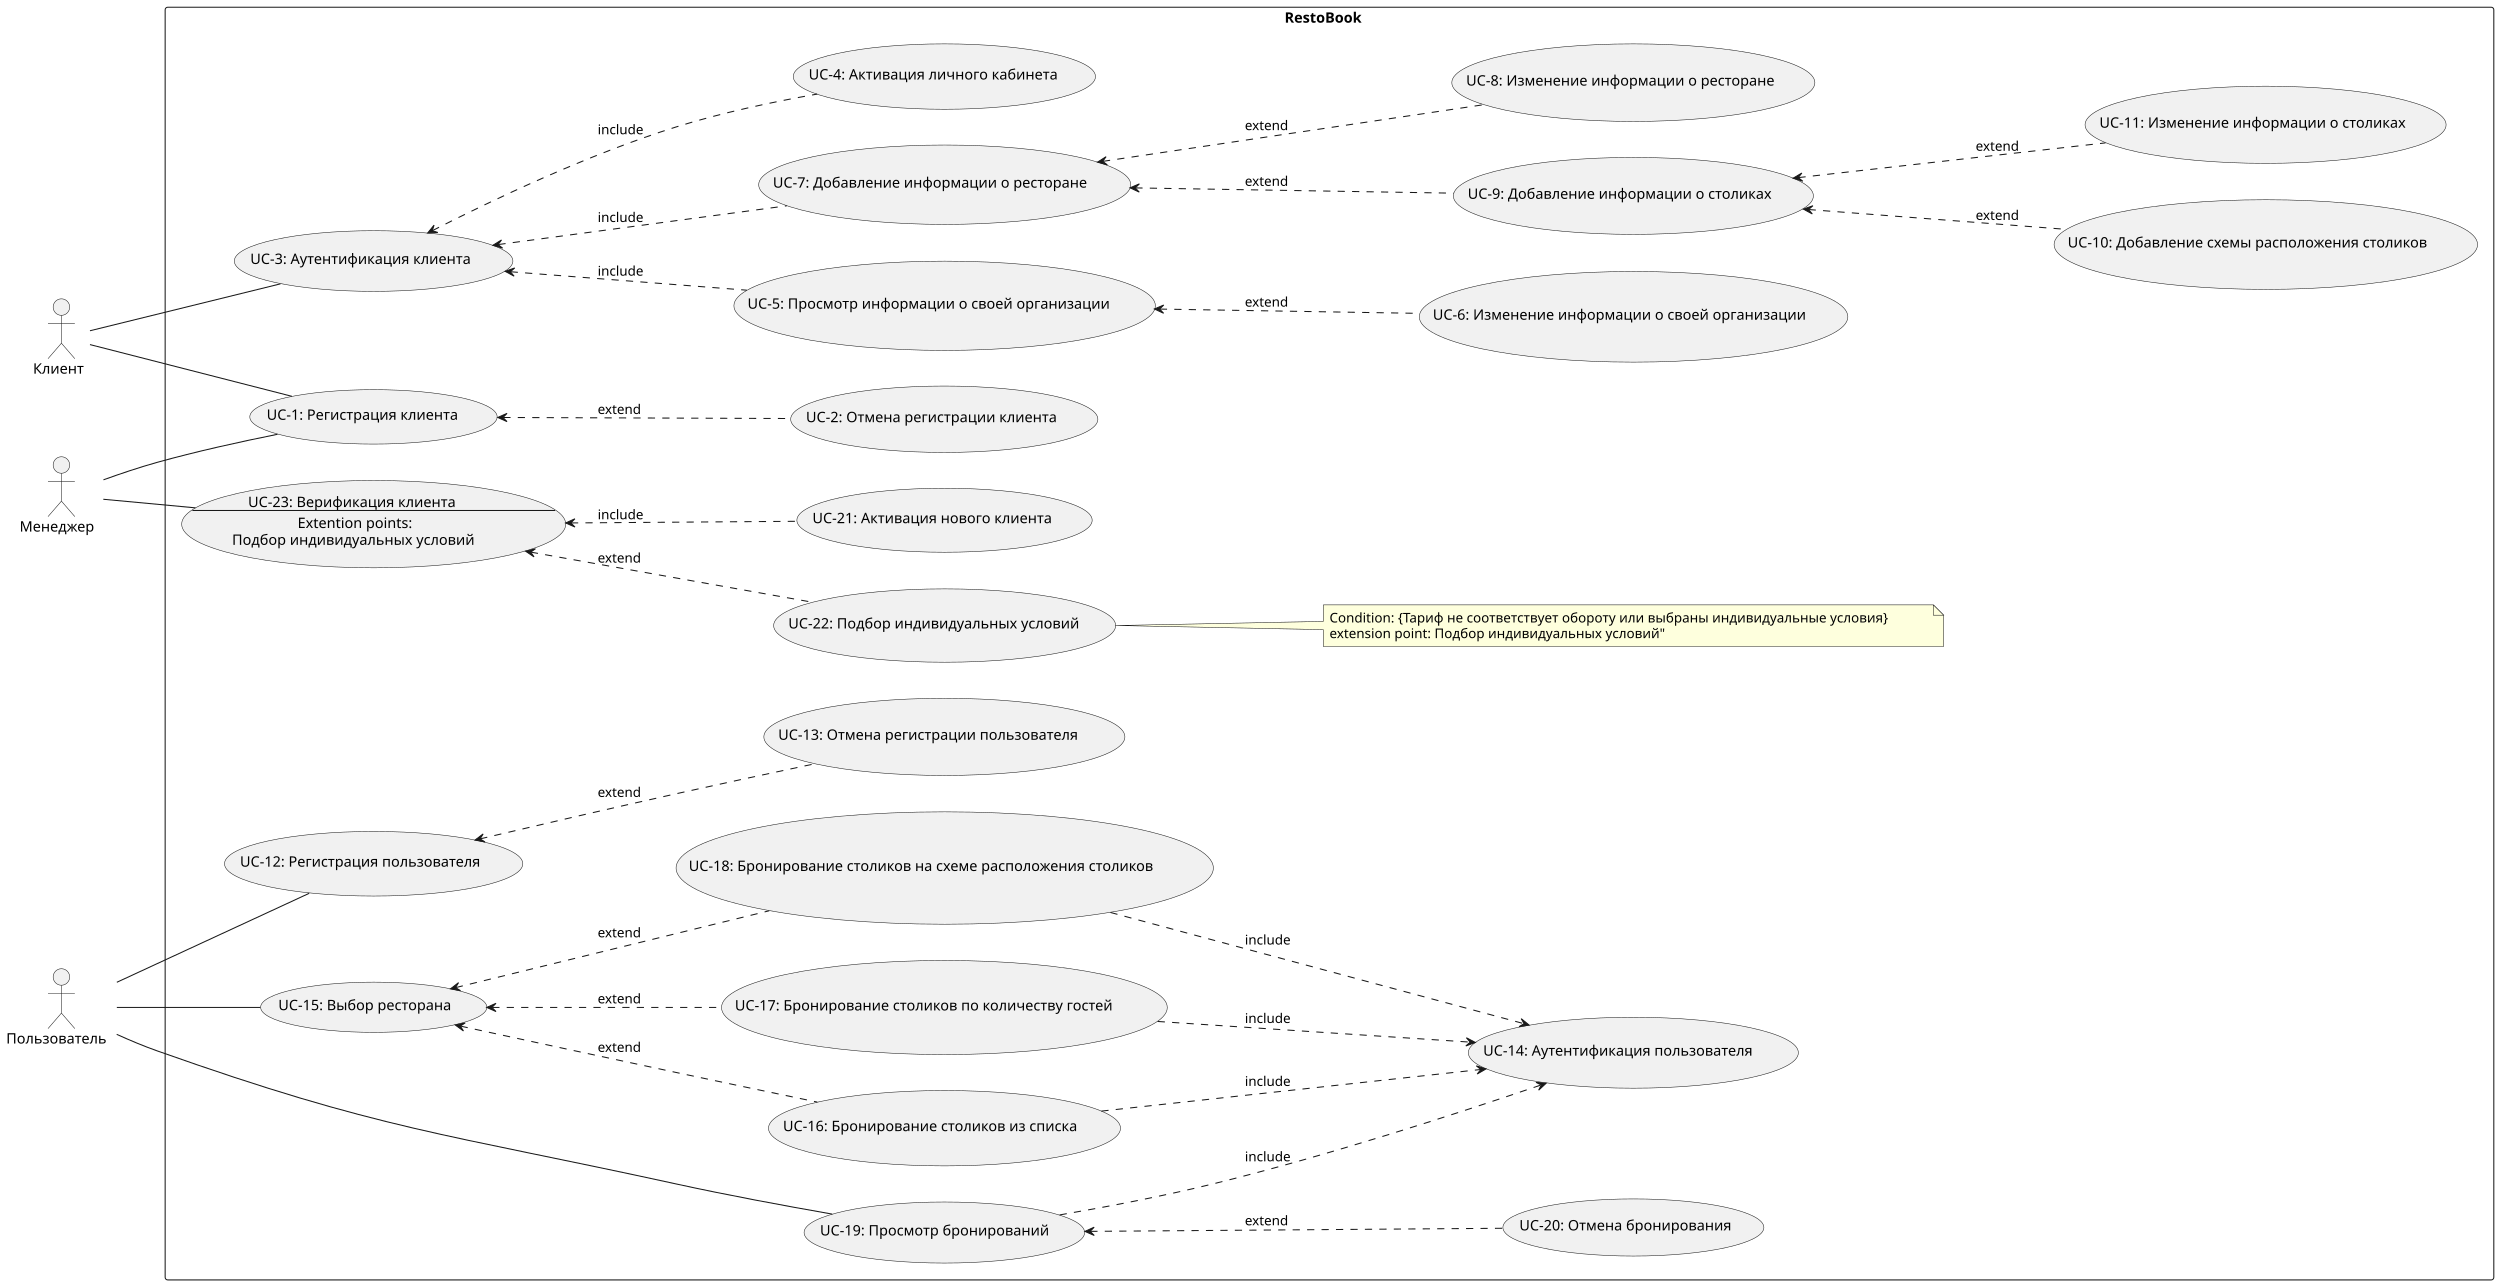
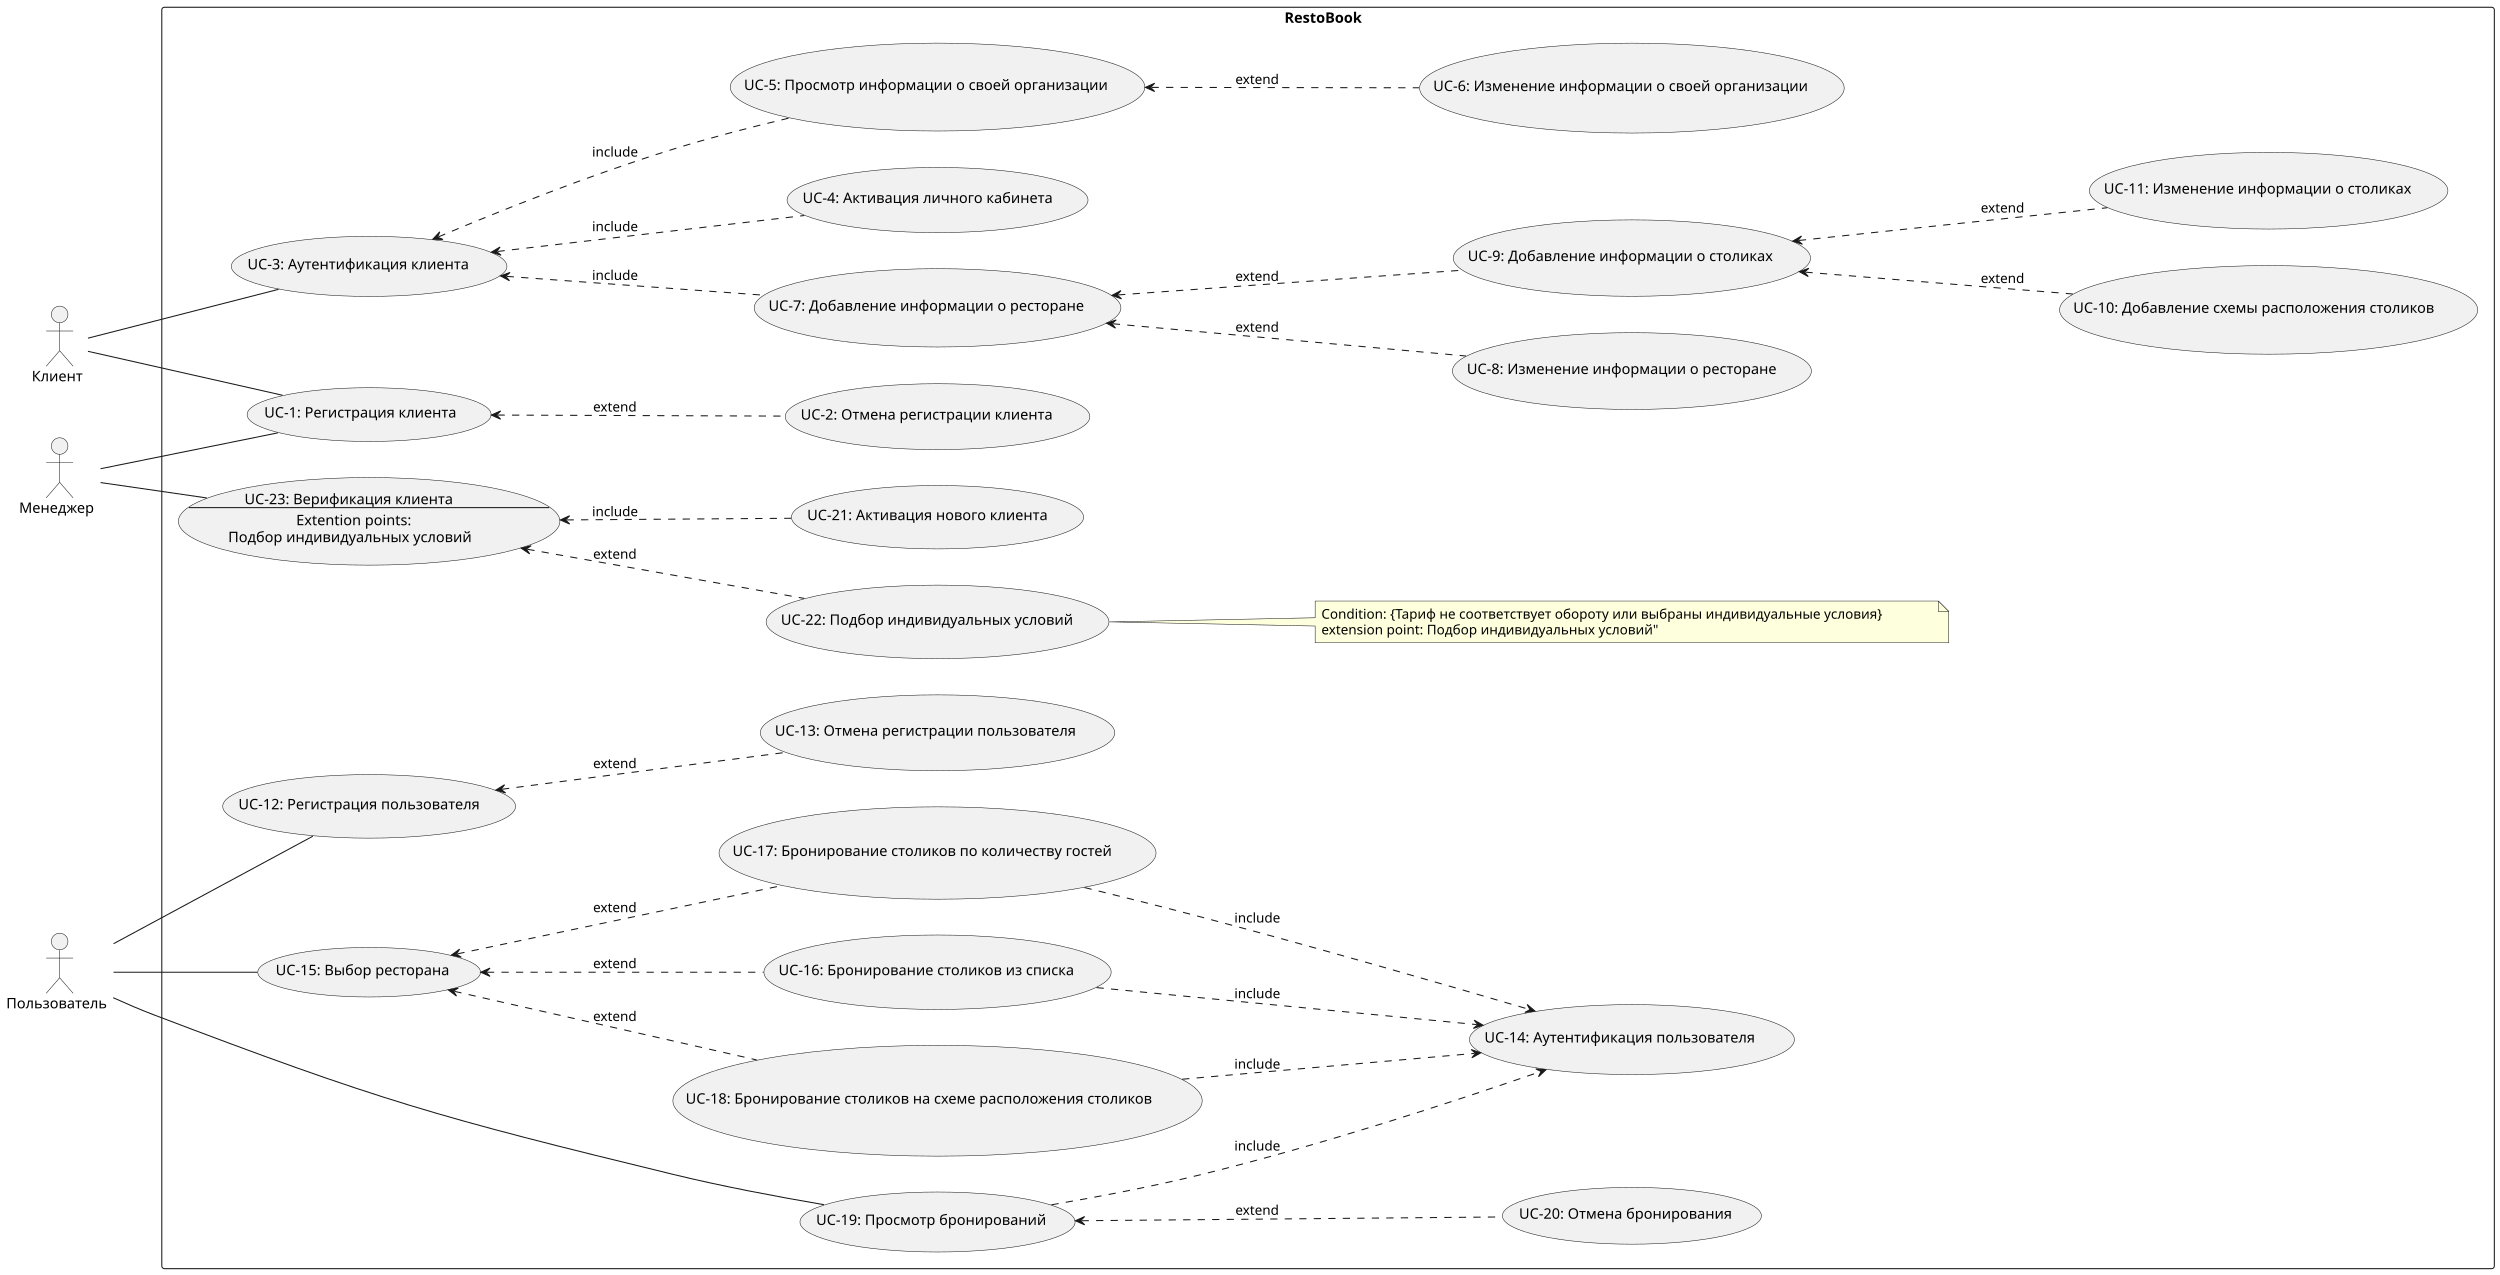
- <svg xmlns="http://www.w3.org/2000/svg" contentStyleType="text/css" height="1246px" preserveAspectRatio="none" style="width:2422px;height:1246px;background:#FFFFFF;" version="1.1" viewBox="0 0 2422 1246" width="2422px" zoomAndPan="magnify">
+ <svg xmlns="http://www.w3.org/2000/svg" contentStyleType="text/css" data-diagram-type="DESCRIPTION" height="1230px" preserveAspectRatio="none" style="width:2412px;height:1230px;background:#FFFFFF;" version="1.1" viewBox="0 0 2412 1230" width="2412px" zoomAndPan="magnify">
  <defs />
  <g>
    <g id="cluster_RestoBook">
-       <rect fill="none" height="1233" rx="2.5" ry="2.5" style="stroke:#181818;stroke-width:1.0;" width="2256" x="160" y="7" />
-       <text fill="#000000" font-family="sans-serif" font-size="14" font-weight="bold" lengthAdjust="spacing" textLength="87" x="1244.5" y="21.995">RestoBook</text>
+       <rect fill="none" height="1217" rx="2.5" ry="2.5" style="stroke:#181818;stroke-width:1;" width="2250.43" x="156.1" y="7" />
+       <text fill="#000000" font-family="sans-serif" font-size="14" font-weight="bold" lengthAdjust="spacing" textLength="84.137" x="1239.247" y="21.995">RestoBook</text>
    </g>
    <g id="elem_regUl">
-       <ellipse cx="361.834" cy="403.867" fill="#F1F1F1" rx="119.834" ry="26.367" style="stroke:#181818;stroke-width:0.5;" />
-       <text fill="#000000" font-family="sans-serif" font-size="14" lengthAdjust="spacing" textLength="207" x="258.334" y="406.714">UC-1: Регистрация клиента</text>
+       <ellipse cx="356.149" cy="400.004" fill="#F1F1F1" rx="117.719" ry="25.944" style="stroke:#181818;stroke-width:0.5;" />
+       <text fill="#000000" font-family="sans-serif" font-size="14" lengthAdjust="spacing" textLength="202.481" x="254.909" y="402.85">UC-1: Регистрация клиента</text>
    </g>
    <g id="elem_cancelRegUl">
-       <ellipse cx="914.808" cy="406.162" fill="#F1F1F1" rx="148.808" ry="32.162" style="stroke:#181818;stroke-width:0.5;" />
-       <text fill="#000000" font-family="sans-serif" font-size="14" lengthAdjust="spacing" textLength="268" x="780.808" y="409.008">UC-2: Отмена регистрации клиента</text>
+       <ellipse cx="904.543" cy="402" fill="#F1F1F1" rx="146.953" ry="31.791" style="stroke:#181818;stroke-width:0.5;" />
+       <text fill="#000000" font-family="sans-serif" font-size="14" lengthAdjust="spacing" textLength="264.134" x="772.476" y="404.847">UC-2: Отмена регистрации клиента</text>
    </g>
    <g id="elem_authUl">
-       <ellipse cx="361.948" cy="252.889" fill="#F1F1F1" rx="134.948" ry="29.39" style="stroke:#181818;stroke-width:0.5;" />
-       <text fill="#000000" font-family="sans-serif" font-size="14" lengthAdjust="spacing" textLength="239" x="242.448" y="255.736">UC-3: Аутентификация клиента</text>
+       <ellipse cx="356.149" cy="257" fill="#F1F1F1" rx="132.949" ry="28.99" style="stroke:#181818;stroke-width:0.5;" />
+       <text fill="#000000" font-family="sans-serif" font-size="14" lengthAdjust="spacing" textLength="234.794" x="238.752" y="259.846">UC-3: Аутентификация клиента</text>
    </g>
    <g id="elem_activateLK">
-       <ellipse cx="914.909" cy="74.182" fill="#F1F1F1" rx="146.409" ry="31.682" style="stroke:#181818;stroke-width:0.5;" />
-       <text fill="#000000" font-family="sans-serif" font-size="14" lengthAdjust="spacing" textLength="263" x="783.409" y="77.028">UC-4: Активация личного кабинета</text>
+       <ellipse cx="904.543" cy="192.997" fill="#F1F1F1" rx="145.184" ry="31.437" style="stroke:#181818;stroke-width:0.5;" />
+       <text fill="#000000" font-family="sans-serif" font-size="14" lengthAdjust="spacing" textLength="260.442" x="774.322" y="195.843">UC-4: Активация личного кабинета</text>
    </g>
    <g id="elem_searchInfo">
-       <ellipse cx="915.169" cy="296.234" fill="#F1F1F1" rx="204.169" ry="43.234" style="stroke:#181818;stroke-width:0.5;" />
-       <text fill="#000000" font-family="sans-serif" font-size="14" lengthAdjust="spacing" textLength="382" x="724.169" y="299.08">UC-5: Просмотр информации о своей организации</text>
+       <ellipse cx="904.537" cy="84.003" fill="#F1F1F1" rx="200.017" ry="42.403" style="stroke:#181818;stroke-width:0.5;" />
+       <text fill="#000000" font-family="sans-serif" font-size="14" lengthAdjust="spacing" textLength="373.516" x="717.779" y="86.85">UC-5: Просмотр информации о своей организации</text>
    </g>
    <g id="elem_editCompanyInfo">
-       <ellipse cx="1582.598" cy="306.92" fill="#F1F1F1" rx="207.598" ry="43.919" style="stroke:#181818;stroke-width:0.5;" />
-       <text fill="#000000" font-family="sans-serif" font-size="14" lengthAdjust="spacing" textLength="389" x="1388.098" y="309.766">UC-6: Изменение информации о своей организации</text>
+       <ellipse cx="1574.461" cy="85" fill="#F1F1F1" rx="204.851" ry="43.37" style="stroke:#181818;stroke-width:0.5;" />
+       <text fill="#000000" font-family="sans-serif" font-size="14" lengthAdjust="spacing" textLength="383.394" x="1382.764" y="87.847">UC-6: Изменение информации о своей организации</text>
    </g>
    <g id="elem_insertRestInfo">
-       <ellipse cx="915.246" cy="178.949" fill="#F1F1F1" rx="180.246" ry="38.449" style="stroke:#181818;stroke-width:0.5;" />
-       <text fill="#000000" font-family="sans-serif" font-size="14" lengthAdjust="spacing" textLength="333" x="748.746" y="181.796">UC-7: Добавление информации о ресторане</text>
+       <ellipse cx="904.544" cy="297.003" fill="#F1F1F1" rx="176.914" ry="37.783" style="stroke:#181818;stroke-width:0.5;" />
+       <text fill="#000000" font-family="sans-serif" font-size="14" lengthAdjust="spacing" textLength="326.149" x="741.47" y="299.849">UC-7: Добавление информации о ресторане</text>
    </g>
    <g id="elem_editRestInfo">
-       <ellipse cx="1582.37" cy="80.074" fill="#F1F1F1" rx="175.87" ry="37.574" style="stroke:#181818;stroke-width:0.5;" />
-       <text fill="#000000" font-family="sans-serif" font-size="14" lengthAdjust="spacing" textLength="324" x="1420.37" y="82.921">UC-8: Изменение информации о ресторане</text>
+       <ellipse cx="1574.458" cy="357.998" fill="#F1F1F1" rx="173.188" ry="37.038" style="stroke:#181818;stroke-width:0.5;" />
+       <text fill="#000000" font-family="sans-serif" font-size="14" lengthAdjust="spacing" textLength="318.479" x="1415.219" y="360.844">UC-8: Изменение информации о ресторане</text>
    </g>
    <g id="elem_insertTableInfo">
-       <ellipse cx="1582.412" cy="189.782" fill="#F1F1F1" rx="174.412" ry="37.282" style="stroke:#181818;stroke-width:0.5;" />
-       <text fill="#000000" font-family="sans-serif" font-size="14" lengthAdjust="spacing" textLength="321" x="1421.912" y="192.629">UC-9: Добавление информации о столиках</text>
+       <ellipse cx="1574.456" cy="249.003" fill="#F1F1F1" rx="172.365" ry="36.873" style="stroke:#181818;stroke-width:0.5;" />
+       <text fill="#000000" font-family="sans-serif" font-size="14" lengthAdjust="spacing" textLength="316.784" x="1416.063" y="251.85">UC-9: Добавление информации о столиках</text>
    </g>
    <g id="elem_insertTableMap">
-       <ellipse cx="2195.148" cy="236.93" fill="#F1F1F1" rx="205.148" ry="43.43" style="stroke:#181818;stroke-width:0.5;" />
-       <text fill="#000000" font-family="sans-serif" font-size="14" lengthAdjust="spacing" textLength="384" x="2003.148" y="239.776">UC-10: Добавление схемы расположения столиков</text>
+       <ellipse cx="2188.792" cy="298.998" fill="#F1F1F1" rx="201.742" ry="42.748" style="stroke:#181818;stroke-width:0.5;" />
+       <text fill="#000000" font-family="sans-serif" font-size="14" lengthAdjust="spacing" textLength="377.043" x="2000.271" y="301.845">UC-10: Добавление схемы расположения столиков</text>
    </g>
    <g id="elem_editTableInfo">
-       <ellipse cx="2194.898" cy="120.88" fill="#F1F1F1" rx="174.898" ry="37.38" style="stroke:#181818;stroke-width:0.5;" />
-       <text fill="#000000" font-family="sans-serif" font-size="14" lengthAdjust="spacing" textLength="322" x="2033.898" y="123.726">UC-11: Изменение информации о столиках</text>
+       <ellipse cx="2188.786" cy="184.003" fill="#F1F1F1" rx="172.966" ry="36.993" style="stroke:#181818;stroke-width:0.5;" />
+       <text fill="#000000" font-family="sans-serif" font-size="14" lengthAdjust="spacing" textLength="318.022" x="2029.775" y="186.85">UC-11: Изменение информации о столиках</text>
    </g>
    <g id="elem_regFl">
-       <ellipse cx="361.993" cy="836.798" fill="#F1F1F1" rx="144.493" ry="31.299" style="stroke:#181818;stroke-width:0.5;" />
-       <text fill="#000000" font-family="sans-serif" font-size="14" lengthAdjust="spacing" textLength="259" x="232.493" y="839.645">UC-12: Регистрация пользователя</text>
+       <ellipse cx="356.149" cy="777.996" fill="#F1F1F1" rx="141.279" ry="30.656" style="stroke:#181818;stroke-width:0.5;" />
+       <text fill="#000000" font-family="sans-serif" font-size="14" lengthAdjust="spacing" textLength="252.28" x="230.008" y="780.842">UC-12: Регистрация пользователя</text>
    </g>
    <g id="elem_cancelRegFl">
-       <ellipse cx="914.898" cy="713.88" fill="#F1F1F1" rx="174.898" ry="37.38" style="stroke:#181818;stroke-width:0.5;" />
-       <text fill="#000000" font-family="sans-serif" font-size="14" lengthAdjust="spacing" textLength="322" x="753.898" y="716.726">UC-13: Отмена регистрации пользователя</text>
+       <ellipse cx="904.542" cy="706.996" fill="#F1F1F1" rx="170.982" ry="36.596" style="stroke:#181818;stroke-width:0.5;" />
+       <text fill="#000000" font-family="sans-serif" font-size="14" lengthAdjust="spacing" textLength="313.934" x="747.576" y="709.843">UC-13: Отмена регистрации пользователя</text>
    </g>
    <g id="elem_authFl">
-       <ellipse cx="1582.383" cy="1019.876" fill="#F1F1F1" rx="159.883" ry="34.377" style="stroke:#181818;stroke-width:0.5;" />
-       <text fill="#000000" font-family="sans-serif" font-size="14" lengthAdjust="spacing" textLength="291" x="1436.883" y="1022.723">UC-14: Аутентификация пользователя</text>
+       <ellipse cx="1574.462" cy="1002.998" fill="#F1F1F1" rx="156.792" ry="33.758" style="stroke:#181818;stroke-width:0.5;" />
+       <text fill="#000000" font-family="sans-serif" font-size="14" lengthAdjust="spacing" textLength="284.594" x="1432.165" y="1005.845">UC-14: Аутентификация пользователя</text>
    </g>
    <g id="elem_searchRest">
-       <ellipse cx="362.094" cy="975.819" fill="#F1F1F1" rx="109.594" ry="24.319" style="stroke:#181818;stroke-width:0.5;" />
-       <text fill="#000000" font-family="sans-serif" font-size="14" lengthAdjust="spacing" textLength="185" x="269.594" y="978.665">UC-15: Выбор ресторана</text>
+       <ellipse cx="356.146" cy="938.001" fill="#F1F1F1" rx="107.456" ry="23.891" style="stroke:#181818;stroke-width:0.5;" />
+       <text fill="#000000" font-family="sans-serif" font-size="14" lengthAdjust="spacing" textLength="180.366" x="265.963" y="940.848">UC-15: Выбор ресторана</text>
    </g>
    <g id="elem_bookingTableList">
-       <ellipse cx="915.03" cy="1093.006" fill="#F1F1F1" rx="170.53" ry="36.506" style="stroke:#181818;stroke-width:0.5;" />
-       <text fill="#000000" font-family="sans-serif" font-size="14" lengthAdjust="spacing" textLength="313" x="758.53" y="1095.853">UC-16: Бронирование столиков из списка</text>
+       <ellipse cx="904.536" cy="937.997" fill="#F1F1F1" rx="167.536" ry="35.907" style="stroke:#181818;stroke-width:0.5;" />
+       <text fill="#000000" font-family="sans-serif" font-size="14" lengthAdjust="spacing" textLength="306.824" x="751.124" y="940.844">UC-16: Бронирование столиков из списка</text>
    </g>
    <g id="elem_bookingTableGuest">
-       <ellipse cx="914.934" cy="976.087" fill="#F1F1F1" rx="215.934" ry="45.587" style="stroke:#181818;stroke-width:0.5;" />
-       <text fill="#000000" font-family="sans-serif" font-size="14" lengthAdjust="spacing" textLength="406" x="711.934" y="978.933">UC-17: Бронирование столиков по количеству гостей</text>
+       <ellipse cx="904.54" cy="822.996" fill="#F1F1F1" rx="210.83" ry="44.566" style="stroke:#181818;stroke-width:0.5;" />
+       <text fill="#000000" font-family="sans-serif" font-size="14" lengthAdjust="spacing" textLength="395.596" x="706.743" y="825.843">UC-17: Бронирование столиков по количеству гостей</text>
    </g>
    <g id="elem_bookingTableMap">
-       <ellipse cx="915.247" cy="840.949" fill="#F1F1F1" rx="260.247" ry="54.449" style="stroke:#181818;stroke-width:0.5;" />
-       <text fill="#000000" font-family="sans-serif" font-size="14" lengthAdjust="spacing" textLength="496" x="667.247" y="843.796">UC-18: Бронирование столиков на схеме расположения столиков</text>
+       <ellipse cx="904.538" cy="1061.996" fill="#F1F1F1" rx="255.328" ry="53.466" style="stroke:#181818;stroke-width:0.5;" />
+       <text fill="#000000" font-family="sans-serif" font-size="14" lengthAdjust="spacing" textLength="486.035" x="661.521" y="1064.842">UC-18: Бронирование столиков на схеме расположения столиков</text>
    </g>
    <g id="elem_bookingView">
-       <ellipse cx="914.899" cy="1194.08" fill="#F1F1F1" rx="135.899" ry="29.58" style="stroke:#181818;stroke-width:0.5;" />
-       <text fill="#000000" font-family="sans-serif" font-size="14" lengthAdjust="spacing" textLength="241" x="794.399" y="1196.927">UC-19: Просмотр бронирований</text>
+       <ellipse cx="904.535" cy="1178.995" fill="#F1F1F1" rx="132.725" ry="28.945" style="stroke:#181818;stroke-width:0.5;" />
+       <text fill="#000000" font-family="sans-serif" font-size="14" lengthAdjust="spacing" textLength="234.322" x="787.374" y="1181.842">UC-19: Просмотр бронирований</text>
    </g>
    <g id="elem_bookingCancel">
-       <ellipse cx="1582.419" cy="1189.184" fill="#F1F1F1" rx="126.419" ry="27.684" style="stroke:#181818;stroke-width:0.5;" />
-       <text fill="#000000" font-family="sans-serif" font-size="14" lengthAdjust="spacing" textLength="221" x="1471.919" y="1192.03">UC-20: Отмена бронирования</text>
+       <ellipse cx="1574.458" cy="1173" fill="#F1F1F1" rx="124.948" ry="27.39" style="stroke:#181818;stroke-width:0.5;" />
+       <text fill="#000000" font-family="sans-serif" font-size="14" lengthAdjust="spacing" textLength="217.882" x="1465.517" y="1175.846">UC-20: Отмена бронирования</text>
    </g>
    <g id="elem_newActivate">
-       <ellipse cx="915.057" cy="504.011" fill="#F1F1F1" rx="143.057" ry="31.011" style="stroke:#181818;stroke-width:0.5;" />
-       <text fill="#000000" font-family="sans-serif" font-size="14" lengthAdjust="spacing" textLength="256" x="787.057" y="506.858">UC-21: Активация нового клиента</text>
+       <ellipse cx="904.535" cy="498.999" fill="#F1F1F1" rx="140.945" ry="30.589" style="stroke:#181818;stroke-width:0.5;" />
+       <text fill="#000000" font-family="sans-serif" font-size="14" lengthAdjust="spacing" textLength="251.583" x="778.744" y="501.846">UC-21: Активация нового клиента</text>
    </g>
    <g id="elem_chooseIndividualConditions">
-       <ellipse cx="915.184" cy="606.037" fill="#F1F1F1" rx="165.684" ry="35.537" style="stroke:#181818;stroke-width:0.5;" />
-       <text fill="#000000" font-family="sans-serif" font-size="14" lengthAdjust="spacing" textLength="303" x="763.684" y="608.884">UC-22: Подбор индивидуальных условий</text>
+       <ellipse cx="904.541" cy="599.996" fill="#F1F1F1" rx="165.381" ry="35.476" style="stroke:#181818;stroke-width:0.5;" />
+       <text fill="#000000" font-family="sans-serif" font-size="14" lengthAdjust="spacing" textLength="302.374" x="753.354" y="602.843">UC-22: Подбор индивидуальных условий</text>
    </g>
    <g id="elem_checkCl">
-       <ellipse cx="362.055" cy="507.798" fill="#F1F1F1" rx="186.054" ry="42.298" style="stroke:#181818;stroke-width:0.5;" />
-       <text fill="#000000" font-family="sans-serif" font-size="14" lengthAdjust="spacing" textLength="222" x="240.304" y="491.249">UC-23: Верификация клиента</text>
-       <line style="stroke:#181818;stroke-width:1.0;" x1="186.361" x2="537.749" y1="494.551" y2="494.551" />
-       <text fill="#000000" font-family="sans-serif" font-size="14" lengthAdjust="spacing" textLength="126" x="288.305" y="511.546">Extention points:</text>
-       <text fill="#000000" font-family="sans-serif" font-size="14" lengthAdjust="spacing" textLength="253" x="224.804" y="527.843">Подбор индивидуальных условий</text>
+       <ellipse cx="356.155" cy="502.997" fill="#F1F1F1" rx="184.055" ry="42.267" style="stroke:#181818;stroke-width:0.5;" />
+       <text fill="#000000" font-family="sans-serif" font-size="14" lengthAdjust="spacing" textLength="218.866" x="235.858" y="486.447">UC-23: Верификация клиента</text>
+       <line style="stroke:#181818;stroke-width:1;" x1="182.374" x2="529.935" y1="489.749" y2="489.749" />
+       <text fill="#000000" font-family="sans-serif" font-size="14" lengthAdjust="spacing" textLength="119.089" x="285.747" y="506.744">Extention points:</text>
+       <text fill="#000000" font-family="sans-serif" font-size="14" lengthAdjust="spacing" textLength="250.318" x="220.132" y="523.041">Подбор индивидуальных условий</text>
    </g>
    <g id="elem_GMN44">
-       <path d="M1282,586 L1282,602 L1080.51,606 L1282,610 L1282,626.266 A0,0 0 0 0 1282,626.266 L1883,626.266 A0,0 0 0 0 1883,626.266 L1883,596 L1873,586 L1282,586 A0,0 0 0 0 1282,586 " fill="#FEFFDD" style="stroke:#181818;stroke-width:0.5;" />
-       <path d="M1873,586 L1873,596 L1883,596 L1873,586 " fill="#FEFFDD" style="stroke:#181818;stroke-width:0.5;" />
-       <text fill="#000000" font-family="sans-serif" font-size="13" lengthAdjust="spacing" textLength="580" x="1288" y="603.067">Condition: {Тариф не соответствует обороту или выбраны индивидуальные условия}</text>
-       <text fill="#000000" font-family="sans-serif" font-size="13" lengthAdjust="spacing" textLength="344" x="1288" y="618.2">extension point: Подбор индивидуальных условий"</text>
+       <path d="M1268.87,579.87 L1268.87,596 L1070.21,600 L1268.87,604 L1268.87,620.136 A0,0 0 0 0 1268.87,620.136 L1880.05,620.136 A0,0 0 0 0 1880.05,620.136 L1880.05,589.87 L1870.05,579.87 L1268.87,579.87 A0,0 0 0 0 1268.87,579.87 " fill="#FEFFDD" style="stroke:#181818;stroke-width:0.5;" />
+       <path d="M1870.05,579.87 L1870.05,589.87 L1880.05,589.87 L1870.05,579.87 " fill="#FEFFDD" style="stroke:#181818;stroke-width:0.5;" />
+       <text fill="#000000" font-family="sans-serif" font-size="13" lengthAdjust="spacing" textLength="590.18" x="1274.87" y="596.937">Condition: {Тариф не соответствует обороту или выбраны индивидуальные условия}</text>
+       <text fill="#000000" font-family="sans-serif" font-size="13" lengthAdjust="spacing" textLength="347.82" x="1274.87" y="612.07">extension point: Подбор индивидуальных условий"</text>
    </g>
    <g id="elem_ul">
-       <ellipse cx="59.5" cy="297.5" fill="#F1F1F1" rx="8" ry="8" style="stroke:#181818;stroke-width:0.5;" />
-       <path d="M59.5,305.5 L59.5,332.5 M46.5,313.5 L72.5,313.5 M59.5,332.5 L46.5,347.5 M59.5,332.5 L72.5,347.5 " fill="none" style="stroke:#181818;stroke-width:0.5;" />
-       <text fill="#000000" font-family="sans-serif" font-size="14" lengthAdjust="spacing" textLength="55" x="32" y="361.995">Клиент</text>
+       <ellipse cx="57.554" cy="303.35" fill="#F1F1F1" rx="8" ry="8" style="stroke:#181818;stroke-width:0.5;" />
+       <path d="M57.554,311.35 L57.554,338.35 M44.554,319.35 L70.554,319.35 M57.554,338.35 L44.554,353.35 M57.554,338.35 L70.554,353.35 " fill="none" style="stroke:#181818;stroke-width:0.5;" />
+       <text fill="#000000" font-family="sans-serif" font-size="14" lengthAdjust="spacing" textLength="53.908" x="30.6" y="367.845">Клиент</text>
    </g>
    <g id="elem_manager">
-       <ellipse cx="59.5" cy="450.5" fill="#F1F1F1" rx="8" ry="8" style="stroke:#181818;stroke-width:0.5;" />
-       <path d="M59.5,458.5 L59.5,485.5 M46.5,466.5 L72.5,466.5 M59.5,485.5 L46.5,500.5 M59.5,485.5 L72.5,500.5 " fill="none" style="stroke:#181818;stroke-width:0.5;" />
-       <text fill="#000000" font-family="sans-serif" font-size="14" lengthAdjust="spacing" textLength="81" x="19" y="514.995">Менеджер</text>
+       <ellipse cx="57.545" cy="430.35" fill="#F1F1F1" rx="8" ry="8" style="stroke:#181818;stroke-width:0.5;" />
+       <path d="M57.545,438.35 L57.545,465.35 M44.545,446.35 L70.546,446.35 M57.545,465.35 L44.545,480.35 M57.545,465.35 L70.546,480.35 " fill="none" style="stroke:#181818;stroke-width:0.5;" />
+       <text fill="#000000" font-family="sans-serif" font-size="14" lengthAdjust="spacing" textLength="78.251" x="18.42" y="494.845">Менеджер</text>
    </g>
    <g id="elem_fl">
-       <ellipse cx="59.5" cy="946.5" fill="#F1F1F1" rx="8" ry="8" style="stroke:#181818;stroke-width:0.5;" />
-       <path d="M59.5,954.5 L59.5,981.5 M46.5,962.5 L72.5,962.5 M59.5,981.5 L46.5,996.5 M59.5,981.5 L72.5,996.5 " fill="none" style="stroke:#181818;stroke-width:0.5;" />
-       <text fill="#000000" font-family="sans-serif" font-size="14" lengthAdjust="spacing" textLength="107" x="6" y="1010.995">Пользователь</text>
+       <ellipse cx="57.55" cy="908.35" fill="#F1F1F1" rx="8" ry="8" style="stroke:#181818;stroke-width:0.5;" />
+       <path d="M57.55,916.35 L57.55,943.35 M44.55,924.35 L70.55,924.35 M57.55,943.35 L44.55,958.35 M57.55,943.35 L70.55,958.35 " fill="none" style="stroke:#181818;stroke-width:0.5;" />
+       <text fill="#000000" font-family="sans-serif" font-size="14" lengthAdjust="spacing" textLength="103.1" x="6" y="972.845">Пользователь</text>
    </g>
    <g id="link_ul_regUl">
-       <path d="M87.167,333.833 C130.618,344.967 218.312,367.438 282.803,383.963 " fill="none" id="ul-regUl" style="stroke:#181818;stroke-width:1.0;" />
+       <path d="M84.87,338.95 C126.55,348.36 209.49,367.1 272.55,381.34 " fill="none" id="ul-regUl" style="stroke:#181818;stroke-width:1;" />
    </g>
    <g id="link_ul_authUl">
-       <path d="M87.167,320.433 C128.177,310.334 208.596,290.531 271.722,274.985 " fill="none" id="ul-authUl" style="stroke:#181818;stroke-width:1.0;" />
+       <path d="M84.87,326.26 C125.7,315.79 206.12,295.19 268.67,279.16 " fill="none" id="ul-authUl" style="stroke:#181818;stroke-width:1;" />
    </g>
    <g id="link_authUl_searchInfo">
-       <path d="M494.727,263.28 C563.184,268.622 648.095,275.249 723.564,281.138 " fill="none" id="authUl-backto-searchInfo" style="stroke:#181818;stroke-width:1.0;stroke-dasharray:7.0,7.0;" />
-       <polygon fill="#181818" points="489.411,262.865,498.072,267.555,494.396,263.255,498.695,259.579,489.411,262.865" style="stroke:#181818;stroke-width:1.0;" />
-       <text fill="#000000" font-family="sans-serif" font-size="13" lengthAdjust="spacing" textLength="45" x="579" y="267.067">include</text>
+       <path d="M423.078,228.487 C481.538,203.817 567.55,169.3 649.21,144 C685.18,132.86 724.56,122.63 761.35,113.9 " fill="none" id="authUl-backto-searchInfo" style="stroke:#181818;stroke-width:1;stroke-dasharray:7.0,7.0;" />
+       <polygon fill="#181818" points="417.55,230.82,427.397,231.006,422.157,228.876,424.287,223.636,417.55,230.82" style="stroke:#181818;stroke-width:1;" />
+       <text fill="#000000" font-family="sans-serif" font-size="13" lengthAdjust="spacing" textLength="47.1" x="571.21" y="151.067">include</text>
    </g>
    <g id="link_authUl_activateLK">
-       <path d="M419.112,223.31 C476.813,193.92 569.997,149.57 655,123 C698.789,109.31 748,98.83 791.672,91.15 " fill="none" id="authUl-backto-activateLK" style="stroke:#181818;stroke-width:1.0;stroke-dasharray:7.0,7.0;" />
-       <polygon fill="#181818" points="414.33,225.75,424.165,225.222,418.784,223.477,420.529,218.096,414.33,225.75" style="stroke:#181818;stroke-width:1.0;" />
-       <text fill="#000000" font-family="sans-serif" font-size="13" lengthAdjust="spacing" textLength="45" x="579" y="130.067">include</text>
+       <path d="M479.989,242.612 C568.709,232.222 684.61,218.64 775.88,207.95 " fill="none" id="authUl-backto-activateLK" style="stroke:#181818;stroke-width:1;stroke-dasharray:7.0,7.0;" />
+       <polygon fill="#181818" points="474.03,243.31,483.434,246.236,478.996,242.728,482.504,238.29,474.03,243.31" style="stroke:#181818;stroke-width:1;" />
+       <text fill="#000000" font-family="sans-serif" font-size="13" lengthAdjust="spacing" textLength="47.1" x="571.21" y="223.067">include</text>
    </g>
    <g id="link_authUl_insertRestInfo">
-       <path d="M482.862,236.9 C564.846,225.89 674.195,211.21 762.252,199.38 " fill="none" id="authUl-backto-insertRestInfo" style="stroke:#181818;stroke-width:1.0;stroke-dasharray:7.0,7.0;" />
-       <polygon fill="#181818" points="477.502,237.62,486.954,240.387,482.457,236.954,485.889,232.458,477.502,237.62" style="stroke:#181818;stroke-width:1.0;" />
-       <text fill="#000000" font-family="sans-serif" font-size="13" lengthAdjust="spacing" textLength="45" x="579" y="215.067">include</text>
+       <path d="M488.834,266.639 C564.144,272.159 654.83,278.79 736.51,284.77 " fill="none" id="authUl-backto-insertRestInfo" style="stroke:#181818;stroke-width:1;stroke-dasharray:7.0,7.0;" />
+       <polygon fill="#181818" points="482.85,266.2,491.534,270.847,487.837,266.565,492.118,262.869,482.85,266.2" style="stroke:#181818;stroke-width:1;" />
+       <text fill="#000000" font-family="sans-serif" font-size="13" lengthAdjust="spacing" textLength="47.1" x="571.21" y="270.067">include</text>
    </g>
    <g id="link_searchInfo_editCompanyInfo">
-       <path d="M1123.65,299.432 C1203.86,300.758 1295.43,302.272 1375.48,303.595 " fill="none" id="searchInfo-backto-editCompanyInfo" style="stroke:#181818;stroke-width:1.0;stroke-dasharray:7.0,7.0;" />
-       <polygon fill="#181818" points="1118.38,299.345,1127.31,303.499,1123.379,299.431,1127.447,295.5,1118.38,299.345" style="stroke:#181818;stroke-width:1.0;" />
-       <text fill="#000000" font-family="sans-serif" font-size="13" lengthAdjust="spacing" textLength="45" x="1206" y="297.067">extend</text>
+       <path d="M1111.03,84.309 C1194.45,84.429 1285.3,84.57 1369.21,84.69 " fill="none" id="searchInfo-backto-editCompanyInfo" style="stroke:#181818;stroke-width:1;stroke-dasharray:7.0,7.0;" />
+       <polygon fill="#181818" points="1105.03,84.3,1114.024,88.313,1110.03,84.307,1114.036,80.313,1105.03,84.3" style="stroke:#181818;stroke-width:1;" />
+       <text fill="#000000" font-family="sans-serif" font-size="13" lengthAdjust="spacing" textLength="45.278" x="1191.87" y="81.067">extend</text>
    </g>
    <g id="link_insertRestInfo_insertTableInfo">
-       <path d="M1099.93,182.04 C1196.29,183.63 1313.63,185.57 1408.35,187.14 " fill="none" id="insertRestInfo-backto-insertTableInfo" style="stroke:#181818;stroke-width:1.0;stroke-dasharray:7.0,7.0;" />
-       <polygon fill="#181818" points="1094.78,181.96,1103.71,186.114,1099.779,182.046,1103.847,178.115,1094.78,181.96" style="stroke:#181818;stroke-width:1.0;" />
-       <text fill="#000000" font-family="sans-serif" font-size="13" lengthAdjust="spacing" textLength="45" x="1206" y="180.067">extend</text>
+       <path d="M1078.775,284.55 C1182.045,277.13 1307.93,268.08 1410.41,260.72 " fill="none" id="insertRestInfo-backto-insertTableInfo" style="stroke:#181818;stroke-width:1;stroke-dasharray:7.0,7.0;" />
+       <polygon fill="#181818" points="1072.79,284.98,1082.053,288.325,1077.777,284.622,1081.48,280.345,1072.79,284.98" style="stroke:#181818;stroke-width:1;" />
+       <text fill="#000000" font-family="sans-serif" font-size="13" lengthAdjust="spacing" textLength="45.278" x="1191.87" y="271.067">extend</text>
    </g>
    <g id="link_insertRestInfo_editRestInfo">
-       <path d="M1068.54,156.31 C1179.54,139.8 1328.85,117.58 1437.76,101.38 " fill="none" id="insertRestInfo-backto-editRestInfo" style="stroke:#181818;stroke-width:1.0;stroke-dasharray:7.0,7.0;" />
-       <polygon fill="#181818" points="1063.28,157.09,1072.773,159.712,1068.225,156.349,1071.588,151.8,1063.28,157.09" style="stroke:#181818;stroke-width:1.0;" />
-       <text fill="#000000" font-family="sans-serif" font-size="13" lengthAdjust="spacing" textLength="45" x="1206" y="126.067">extend</text>
+       <path d="M1073.625,312.355 C1178.935,321.965 1309.61,333.9 1414.32,343.47 " fill="none" id="insertRestInfo-backto-editRestInfo" style="stroke:#181818;stroke-width:1;stroke-dasharray:7.0,7.0;" />
+       <polygon fill="#181818" points="1067.65,311.81,1076.249,316.611,1072.629,312.264,1076.976,308.644,1067.65,311.81" style="stroke:#181818;stroke-width:1;" />
+       <text fill="#000000" font-family="sans-serif" font-size="13" lengthAdjust="spacing" textLength="45.278" x="1191.87" y="320.067">extend</text>
    </g>
    <g id="link_insertTableInfo_editTableInfo">
-       <path d="M1742.34,172.05 C1834.05,161.68 1948.88,148.7 2039.8,138.43 " fill="none" id="insertTableInfo-backto-editTableInfo" style="stroke:#181818;stroke-width:1.0;stroke-dasharray:7.0,7.0;" />
-       <polygon fill="#181818" points="1737.16,172.63,1746.558,175.576,1742.127,172.059,1745.644,167.628,1737.16,172.63" style="stroke:#181818;stroke-width:1.0;" />
-       <text fill="#000000" font-family="sans-serif" font-size="13" lengthAdjust="spacing" textLength="45" x="1914" y="146.067">extend</text>
+       <path d="M1735.546,232.007 C1828.367,222.157 1940.21,210.28 2033.13,200.42 " fill="none" id="insertTableInfo-backto-editTableInfo" style="stroke:#181818;stroke-width:1;stroke-dasharray:7.0,7.0;" />
+       <polygon fill="#181818" points="1729.58,232.64,1738.952,235.668,1734.552,232.112,1738.108,227.713,1729.58,232.64" style="stroke:#181818;stroke-width:1;" />
+       <text fill="#000000" font-family="sans-serif" font-size="13" lengthAdjust="spacing" textLength="45.278" x="1911.05" y="205.067">extend</text>
    </g>
    <g id="link_insertTableInfo_insertTableMap">
-       <path d="M1752.18,202.99 C1829.66,208.95 1921.92,216.05 2002.04,222.22 " fill="none" id="insertTableInfo-backto-insertTableMap" style="stroke:#181818;stroke-width:1.0;stroke-dasharray:7.0,7.0;" />
-       <polygon fill="#181818" points="1747.1,202.6,1755.765,207.282,1752.085,202.986,1756.382,199.306,1747.1,202.6" style="stroke:#181818;stroke-width:1.0;" />
-       <text fill="#000000" font-family="sans-serif" font-size="13" lengthAdjust="spacing" textLength="45" x="1914" y="213.067">extend</text>
+       <path d="M1741.92,262.589 C1822.8,269.199 1915.39,276.76 1999.8,283.65 " fill="none" id="insertTableInfo-backto-insertTableMap" style="stroke:#181818;stroke-width:1;stroke-dasharray:7.0,7.0;" />
+       <polygon fill="#181818" points="1735.94,262.1,1744.584,266.82,1740.923,262.507,1745.236,258.846,1735.94,262.1" style="stroke:#181818;stroke-width:1;" />
+       <text fill="#000000" font-family="sans-serif" font-size="13" lengthAdjust="spacing" textLength="45.278" x="1911.05" y="273.067">extend</text>
    </g>
    <g id="link_regUl_cancelRegUl">
-       <path d="M487.622,404.452 C570.23,404.752 679.007,405.147 766.013,405.463 " fill="none" id="regUl-backto-cancelRegUl" style="stroke:#181818;stroke-width:1.0;stroke-dasharray:7.0,7.0;" />
-       <polygon fill="#181818" points="482.219,404.433,491.204,408.466,487.219,404.452,491.234,400.466,482.219,404.433" style="stroke:#181818;stroke-width:1.0;" />
-       <text fill="#000000" font-family="sans-serif" font-size="13" lengthAdjust="spacing" textLength="45" x="579" y="401.067">extend</text>
+       <path d="M480.03,400.452 C562.87,400.752 668.61,401.14 757.35,401.46 " fill="none" id="regUl-backto-cancelRegUl" style="stroke:#181818;stroke-width:1;stroke-dasharray:7.0,7.0;" />
+       <polygon fill="#181818" points="474.03,400.43,483.015,404.463,479.03,400.448,483.044,396.463,474.03,400.43" style="stroke:#181818;stroke-width:1;" />
+       <text fill="#000000" font-family="sans-serif" font-size="13" lengthAdjust="spacing" textLength="45.278" x="572.21" y="397.067">extend</text>
    </g>
    <g id="link_manager_regUl">
-       <path d="M100.231,464.851 C116.176,459.102 134.817,452.792 152,448 C189.86,437.442 232.2,428.083 268.819,420.741 " fill="none" id="manager-regUl" style="stroke:#181818;stroke-width:1.0;" />
+       <path d="M97.02,452.22 C140.13,443.5 211.4,429.08 268.14,417.6 " fill="none" id="manager-regUl" style="stroke:#181818;stroke-width:1;" />
    </g>
    <g id="link_manager_checkCl">
-       <path d="M100.094,483.689 C123.841,485.902 155.862,488.886 189.331,492.004 " fill="none" id="manager-checkCl" style="stroke:#181818;stroke-width:1.0;" />
+       <path d="M97.02,465.58 C123.75,469.45 161.3,474.9 199.5,480.43 " fill="none" id="manager-checkCl" style="stroke:#181818;stroke-width:1;" />
    </g>
    <g id="link_checkCl_newActivate">
-       <path d="M553.156,506.62 C624.87,506.099 705.145,505.516 771.739,505.033 " fill="none" id="checkCl-backto-newActivate" style="stroke:#181818;stroke-width:1.0;stroke-dasharray:7.0,7.0;" />
-       <polygon fill="#181818" points="548.008,506.657,557.036,510.593,553.008,506.621,556.979,502.593,548.008,506.657" style="stroke:#181818;stroke-width:1.0;" />
-       <text fill="#000000" font-family="sans-serif" font-size="13" lengthAdjust="spacing" textLength="45" x="579" y="503.067">include</text>
+       <path d="M546.61,501.615 C619.31,501.075 695.55,500.52 763.34,500.03 " fill="none" id="checkCl-backto-newActivate" style="stroke:#181818;stroke-width:1;stroke-dasharray:7.0,7.0;" />
+       <polygon fill="#181818" points="540.61,501.66,549.639,505.593,545.61,501.623,549.58,497.593,540.61,501.66" style="stroke:#181818;stroke-width:1;" />
+       <text fill="#000000" font-family="sans-serif" font-size="13" lengthAdjust="spacing" textLength="47.1" x="571.21" y="498.067">include</text>
    </g>
    <g id="link_checkCl_chooseIndividualConditions">
-       <path d="M514.299,534.91 C599.834,550.123 705.571,568.929 786.803,583.377 " fill="none" id="checkCl-backto-chooseIndividualConditions" style="stroke:#181818;stroke-width:1.0;stroke-dasharray:7.0,7.0;" />
-       <polygon fill="#181818" points="509.211,534.005,517.373,539.517,514.134,534.879,518.772,531.64,509.211,534.005" style="stroke:#181818;stroke-width:1.0;" />
-       <text fill="#000000" font-family="sans-serif" font-size="13" lengthAdjust="spacing" textLength="45" x="579" y="545.067">extend</text>
+       <path d="M508.768,529.918 C593.808,545.008 694.18,562.83 775.91,577.34 " fill="none" id="checkCl-backto-chooseIndividualConditions" style="stroke:#181818;stroke-width:1;stroke-dasharray:7.0,7.0;" />
+       <polygon fill="#181818" points="502.86,528.87,511.023,534.381,507.783,529.744,512.42,526.504,502.86,528.87" style="stroke:#181818;stroke-width:1;" />
+       <text fill="#000000" font-family="sans-serif" font-size="13" lengthAdjust="spacing" textLength="45.278" x="572.21" y="539.067">extend</text>
    </g>
    <g id="link_fl_regFl">
-       <path d="M113.187,951.629 C165.199,927.57 244.692,890.8 299.551,865.424 " fill="none" id="fl-regFl" style="stroke:#181818;stroke-width:1.0;" />
+       <path d="M109.54,910.5 C163.2,881.55 247.31,836.18 301.83,806.76 " fill="none" id="fl-regFl" style="stroke:#181818;stroke-width:1;" />
    </g>
    <g id="link_fl_bookingView">
-       <path d="M113.056,1002.072 C125.636,1007.766 139.15,1013.445 152,1018 C369.526,1095.115 429.537,1097.698 655,1147 C704.444,1157.812 759.581,1168.065 806.232,1176.22 " fill="none" id="fl-bookingView" style="stroke:#181818;stroke-width:1.0;" />
+       <path d="M109.2,962.59 C121.78,968.3 135.32,974.13 148.1,979 C365.85,1061.9 422.81,1077.95 649.21,1133 C696.62,1144.53 749.65,1154.57 794.96,1162.29 " fill="none" id="fl-bookingView" style="stroke:#181818;stroke-width:1;" />
    </g>
    <g id="link_fl_searchRest">
-       <path d="M113.187,976 C151.565,976 204.905,976 252.27,976 " fill="none" id="fl-searchRest" style="stroke:#181818;stroke-width:1.0;" />
+       <path d="M109.54,938 C147.63,938 201.07,938 248.37,938 " fill="none" id="fl-searchRest" style="stroke:#181818;stroke-width:1;" />
    </g>
    <g id="link_regFl_cancelRegFl">
-       <path d="M465.253,812.672 C521.237,799.482 591.872,783.052 655,769 C698.524,759.312 746.249,749.069 788.744,740.083 " fill="none" id="regFl-backto-cancelRegFl" style="stroke:#181818;stroke-width:1.0;stroke-dasharray:7.0,7.0;" />
-       <polygon fill="#181818" points="460.225,813.857,469.903,815.685,465.092,812.71,468.067,807.899,460.225,813.857" style="stroke:#181818;stroke-width:1.0;" />
-       <text fill="#000000" font-family="sans-serif" font-size="13" lengthAdjust="spacing" textLength="45" x="579" y="772.067">extend</text>
+       <path d="M484.36,761.467 C566.74,750.767 670.18,737.32 757.36,725.99 " fill="none" id="regFl-backto-cancelRegFl" style="stroke:#181818;stroke-width:1;stroke-dasharray:7.0,7.0;" />
+       <polygon fill="#181818" points="478.41,762.24,487.85,765.047,483.368,761.596,486.82,757.114,478.41,762.24" style="stroke:#181818;stroke-width:1;" />
+       <text fill="#000000" font-family="sans-serif" font-size="13" lengthAdjust="spacing" textLength="45.278" x="572.21" y="741.067">extend</text>
    </g>
    <g id="link_searchRest_bookingTableList">
-       <path d="M446.276,994.128 C504.675,1006.801 584.578,1024.062 655,1039 C699.595,1048.46 748.542,1058.701 791.762,1067.696 " fill="none" id="searchRest-backto-bookingTableList" style="stroke:#181818;stroke-width:1.0;stroke-dasharray:7.0,7.0;" />
-       <polygon fill="#181818" points="441.048,992.993,448.994,998.812,445.934,994.054,450.692,990.995,441.048,992.993" style="stroke:#181818;stroke-width:1.0;" />
-       <text fill="#000000" font-family="sans-serif" font-size="13" lengthAdjust="spacing" textLength="45" x="579" y="1019.067">extend</text>
+       <path d="M469.8,938 C547.36,938 647.89,938 736.67,938 " fill="none" id="searchRest-backto-bookingTableList" style="stroke:#181818;stroke-width:1;stroke-dasharray:7.0,7.0;" />
+       <polygon fill="#181818" points="463.8,938,472.8,942,468.8,938,472.8,934,463.8,938" style="stroke:#181818;stroke-width:1;" />
+       <text fill="#000000" font-family="sans-serif" font-size="13" lengthAdjust="spacing" textLength="45.278" x="572.21" y="934.067">extend</text>
    </g>
    <g id="link_searchRest_bookingTableGuest">
-       <path d="M476.892,976 C540.974,976 623.1,976 698.831,976 " fill="none" id="searchRest-backto-bookingTableGuest" style="stroke:#181818;stroke-width:1.0;stroke-dasharray:7.0,7.0;" />
-       <polygon fill="#181818" points="471.531,976,480.531,980,476.531,976,480.531,972,471.531,976" style="stroke:#181818;stroke-width:1.0;" />
-       <text fill="#000000" font-family="sans-serif" font-size="13" lengthAdjust="spacing" textLength="45" x="579" y="972.067">extend</text>
+       <path d="M441.311,920.284 C524.081,902.864 650.78,876.2 753.75,854.53 " fill="none" id="searchRest-backto-bookingTableGuest" style="stroke:#181818;stroke-width:1;stroke-dasharray:7.0,7.0;" />
+       <polygon fill="#181818" points="435.44,921.52,445.071,923.581,440.333,920.49,443.423,915.752,435.44,921.52" style="stroke:#181818;stroke-width:1;" />
+       <text fill="#000000" font-family="sans-serif" font-size="13" lengthAdjust="spacing" textLength="45.278" x="572.21" y="880.067">extend</text>
    </g>
    <g id="link_searchRest_bookingTableMap">
-       <path d="M441.576,956.748 C520.348,937.448 644.119,907.123 745.214,882.354 " fill="none" id="searchRest-backto-bookingTableMap" style="stroke:#181818;stroke-width:1.0;stroke-dasharray:7.0,7.0;" />
-       <polygon fill="#181818" points="436.453,958.003,446.146,959.746,441.309,956.813,444.242,951.976,436.453,958.003" style="stroke:#181818;stroke-width:1.0;" />
-       <text fill="#000000" font-family="sans-serif" font-size="13" lengthAdjust="spacing" textLength="45" x="579" y="908.067">extend</text>
+       <path d="M438.401,956.438 C514.811,973.778 629.86,999.89 730.03,1022.62 " fill="none" id="searchRest-backto-bookingTableMap" style="stroke:#181818;stroke-width:1;stroke-dasharray:7.0,7.0;" />
+       <polygon fill="#181818" points="432.55,955.11,440.442,961.003,437.426,956.216,442.212,953.201,432.55,955.11" style="stroke:#181818;stroke-width:1;" />
+       <text fill="#000000" font-family="sans-serif" font-size="13" lengthAdjust="spacing" textLength="45.278" x="572.21" y="985.067">extend</text>
    </g>
    <g id="link_bookingView_bookingCancel">
-       <path d="M1056.31,1192.946 C1174.51,1192.058 1342.07,1190.799 1455.91,1189.944 " fill="none" id="bookingView-backto-bookingCancel" style="stroke:#181818;stroke-width:1.0;stroke-dasharray:7.0,7.0;" />
-       <polygon fill="#181818" points="1051.07,1192.985,1060.104,1196.908,1056.07,1192.942,1060.035,1188.908,1051.07,1192.985" style="stroke:#181818;stroke-width:1.0;" />
-       <text fill="#000000" font-family="sans-serif" font-size="13" lengthAdjust="spacing" textLength="45" x="1206" y="1187.067">extend</text>
+       <path d="M1043.5,1177.756 C1163.16,1176.686 1332.24,1175.17 1449.39,1174.11 " fill="none" id="bookingView-backto-bookingCancel" style="stroke:#181818;stroke-width:1;stroke-dasharray:7.0,7.0;" />
+       <polygon fill="#181818" points="1037.5,1177.81,1046.535,1181.729,1042.5,1177.765,1046.464,1173.73,1037.5,1177.81" style="stroke:#181818;stroke-width:1;" />
+       <text fill="#000000" font-family="sans-serif" font-size="13" lengthAdjust="spacing" textLength="45.278" x="1191.87" y="1172.067">extend</text>
    </g>
    <g id="link_bookingView_authFl">
-       <path d="M1026.59,1177.02 C1072.74,1169.136 1126.74,1158.87 1175,1147 C1286.05,1119.688 1411.3,1079.02 1493.05,1051.104 " fill="none" id="bookingView-to-authFl" style="stroke:#181818;stroke-width:1.0;stroke-dasharray:7.0,7.0;" />
-       <polygon fill="#181818" points="1497.88,1049.451,1488.068,1048.598,1493.152,1051.078,1490.672,1056.162,1497.88,1049.451" style="stroke:#181818;stroke-width:1.0;" />
-       <text fill="#000000" font-family="sans-serif" font-size="13" lengthAdjust="spacing" textLength="45" x="1206" y="1125.067">include</text>
+       <path d="M1014.46,1162.39 C1059.71,1154.69 1112.6,1144.65 1159.87,1133 C1276.61,1104.22 1403.039,1062.69 1485.859,1034.06 " fill="none" id="bookingView-to-authFl" style="stroke:#181818;stroke-width:1;stroke-dasharray:7.0,7.0;" />
+       <polygon fill="#181818" points="1491.53,1032.1,1481.717,1031.26,1486.804,1033.734,1484.331,1038.821,1491.53,1032.1" style="stroke:#181818;stroke-width:1;" />
+       <text fill="#000000" font-family="sans-serif" font-size="13" lengthAdjust="spacing" textLength="47.1" x="1190.87" y="1110.067">include</text>
    </g>
    <g id="link_bookingTableList_authFl">
-       <path d="M1067.01,1076.435 C1177.05,1064.364 1325.35,1048.098 1434.46,1036.129 " fill="none" id="bookingTableList-to-authFl" style="stroke:#181818;stroke-width:1.0;stroke-dasharray:7.0,7.0;" />
-       <polygon fill="#181818" points="1439.62,1035.563,1430.239,1032.564,1434.649,1036.106,1431.107,1040.516,1439.62,1035.563" style="stroke:#181818;stroke-width:1.0;" />
-       <text fill="#000000" font-family="sans-serif" font-size="13" lengthAdjust="spacing" textLength="45" x="1206" y="1052.067">include</text>
+       <path d="M1057.93,952.83 C1169.97,963.73 1315.218,977.869 1424.878,988.539 " fill="none" id="bookingTableList-to-authFl" style="stroke:#181818;stroke-width:1;stroke-dasharray:7.0,7.0;" />
+       <polygon fill="#181818" points="1430.85,989.12,1422.28,984.267,1425.873,988.636,1421.505,992.23,1430.85,989.12" style="stroke:#181818;stroke-width:1;" />
+       <text fill="#000000" font-family="sans-serif" font-size="13" lengthAdjust="spacing" textLength="47.1" x="1190.87" y="963.067">include</text>
    </g>
    <g id="link_bookingTableGuest_authFl">
-       <path d="M1121.56,989.591 C1219.08,996.039 1333.77,1003.621 1424.22,1009.602 " fill="none" id="bookingTableGuest-to-authFl" style="stroke:#181818;stroke-width:1.0;stroke-dasharray:7.0,7.0;" />
-       <polygon fill="#181818" points="1429.33,1009.939,1420.612,1005.356,1424.341,1009.61,1420.087,1013.339,1429.33,1009.939" style="stroke:#181818;stroke-width:1.0;" />
-       <text fill="#000000" font-family="sans-serif" font-size="13" lengthAdjust="spacing" textLength="45" x="1206" y="991.067">include</text>
+       <path d="M1046.37,856.3 C1083.37,865.33 1123.18,875.3 1159.87,885 C1270.67,914.3 1391.544,949.197 1475.174,973.797 " fill="none" id="bookingTableGuest-to-authFl" style="stroke:#181818;stroke-width:1;stroke-dasharray:7.0,7.0;" />
+       <polygon fill="#181818" points="1480.93,975.49,1473.425,969.113,1476.133,974.079,1471.167,976.788,1480.93,975.49" style="stroke:#181818;stroke-width:1;" />
+       <text fill="#000000" font-family="sans-serif" font-size="13" lengthAdjust="spacing" textLength="47.1" x="1190.87" y="890.067">include</text>
    </g>
    <g id="link_bookingTableMap_authFl">
-       <path d="M1075.83,883.989 C1200,917.387 1368.65,962.75 1476.31,991.707 " fill="none" id="bookingTableMap-to-authFl" style="stroke:#181818;stroke-width:1.0;stroke-dasharray:7.0,7.0;" />
-       <polygon fill="#181818" points="1481.39,993.073,1473.74,986.87,1476.562,991.773,1471.659,994.595,1481.39,993.073" style="stroke:#181818;stroke-width:1.0;" />
-       <text fill="#000000" font-family="sans-serif" font-size="13" lengthAdjust="spacing" textLength="45" x="1206" y="915.067">include</text>
+       <path d="M1140.55,1041.24 C1236.55,1032.76 1338.563,1023.748 1422.673,1016.318 " fill="none" id="bookingTableMap-to-authFl" style="stroke:#181818;stroke-width:1;stroke-dasharray:7.0,7.0;" />
+       <polygon fill="#181818" points="1428.65,1015.79,1419.333,1012.597,1423.669,1016.23,1420.037,1020.566,1428.65,1015.79" style="stroke:#181818;stroke-width:1;" />
+       <text fill="#000000" font-family="sans-serif" font-size="13" lengthAdjust="spacing" textLength="47.1" x="1190.87" y="1031.067">include</text>
    </g>
  </g>
</svg>
